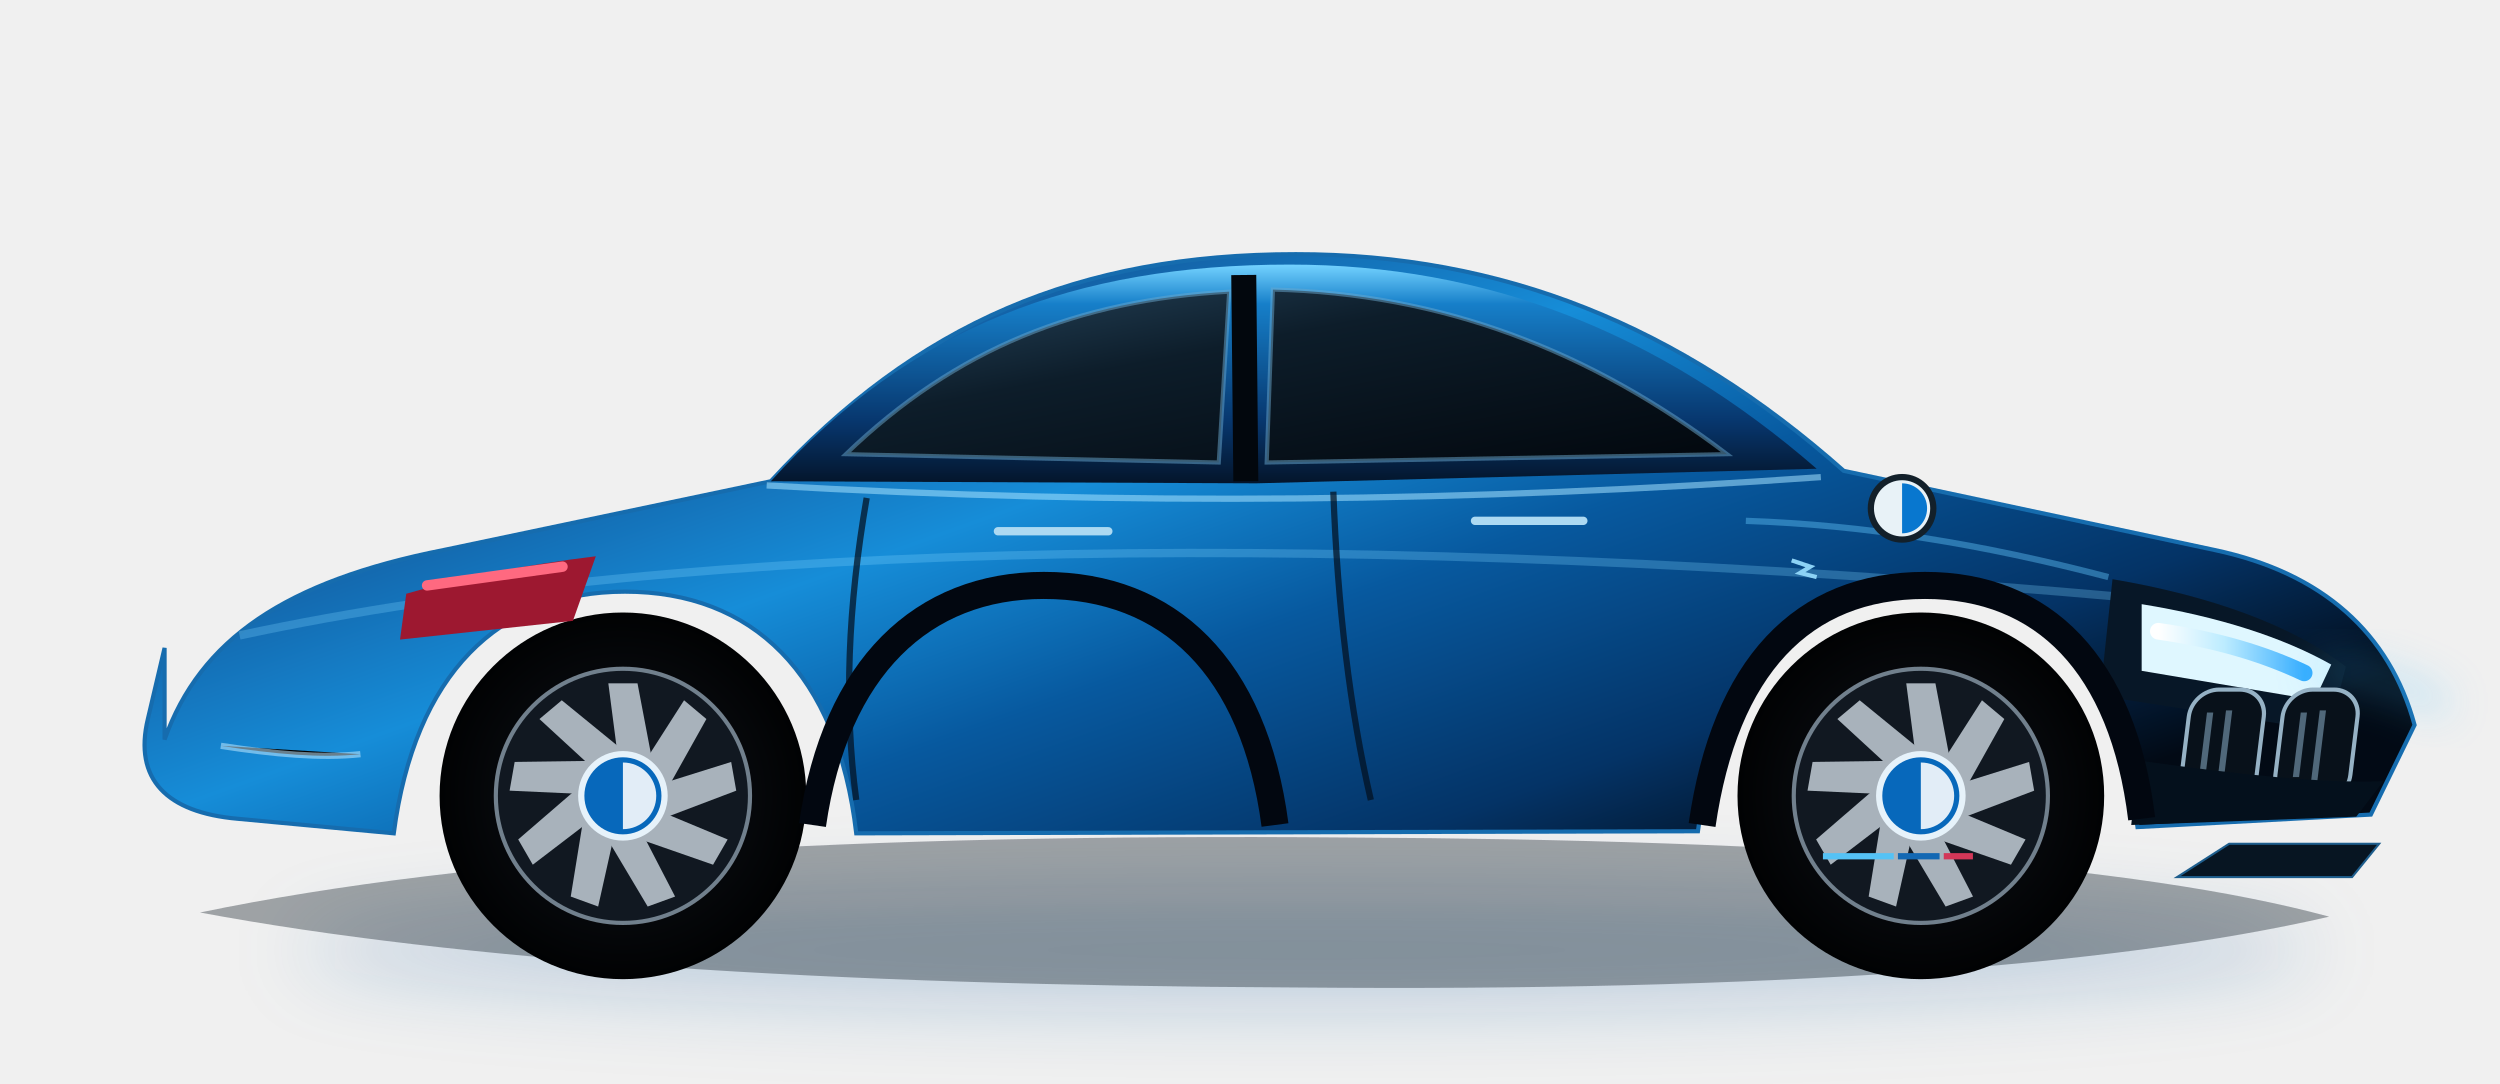
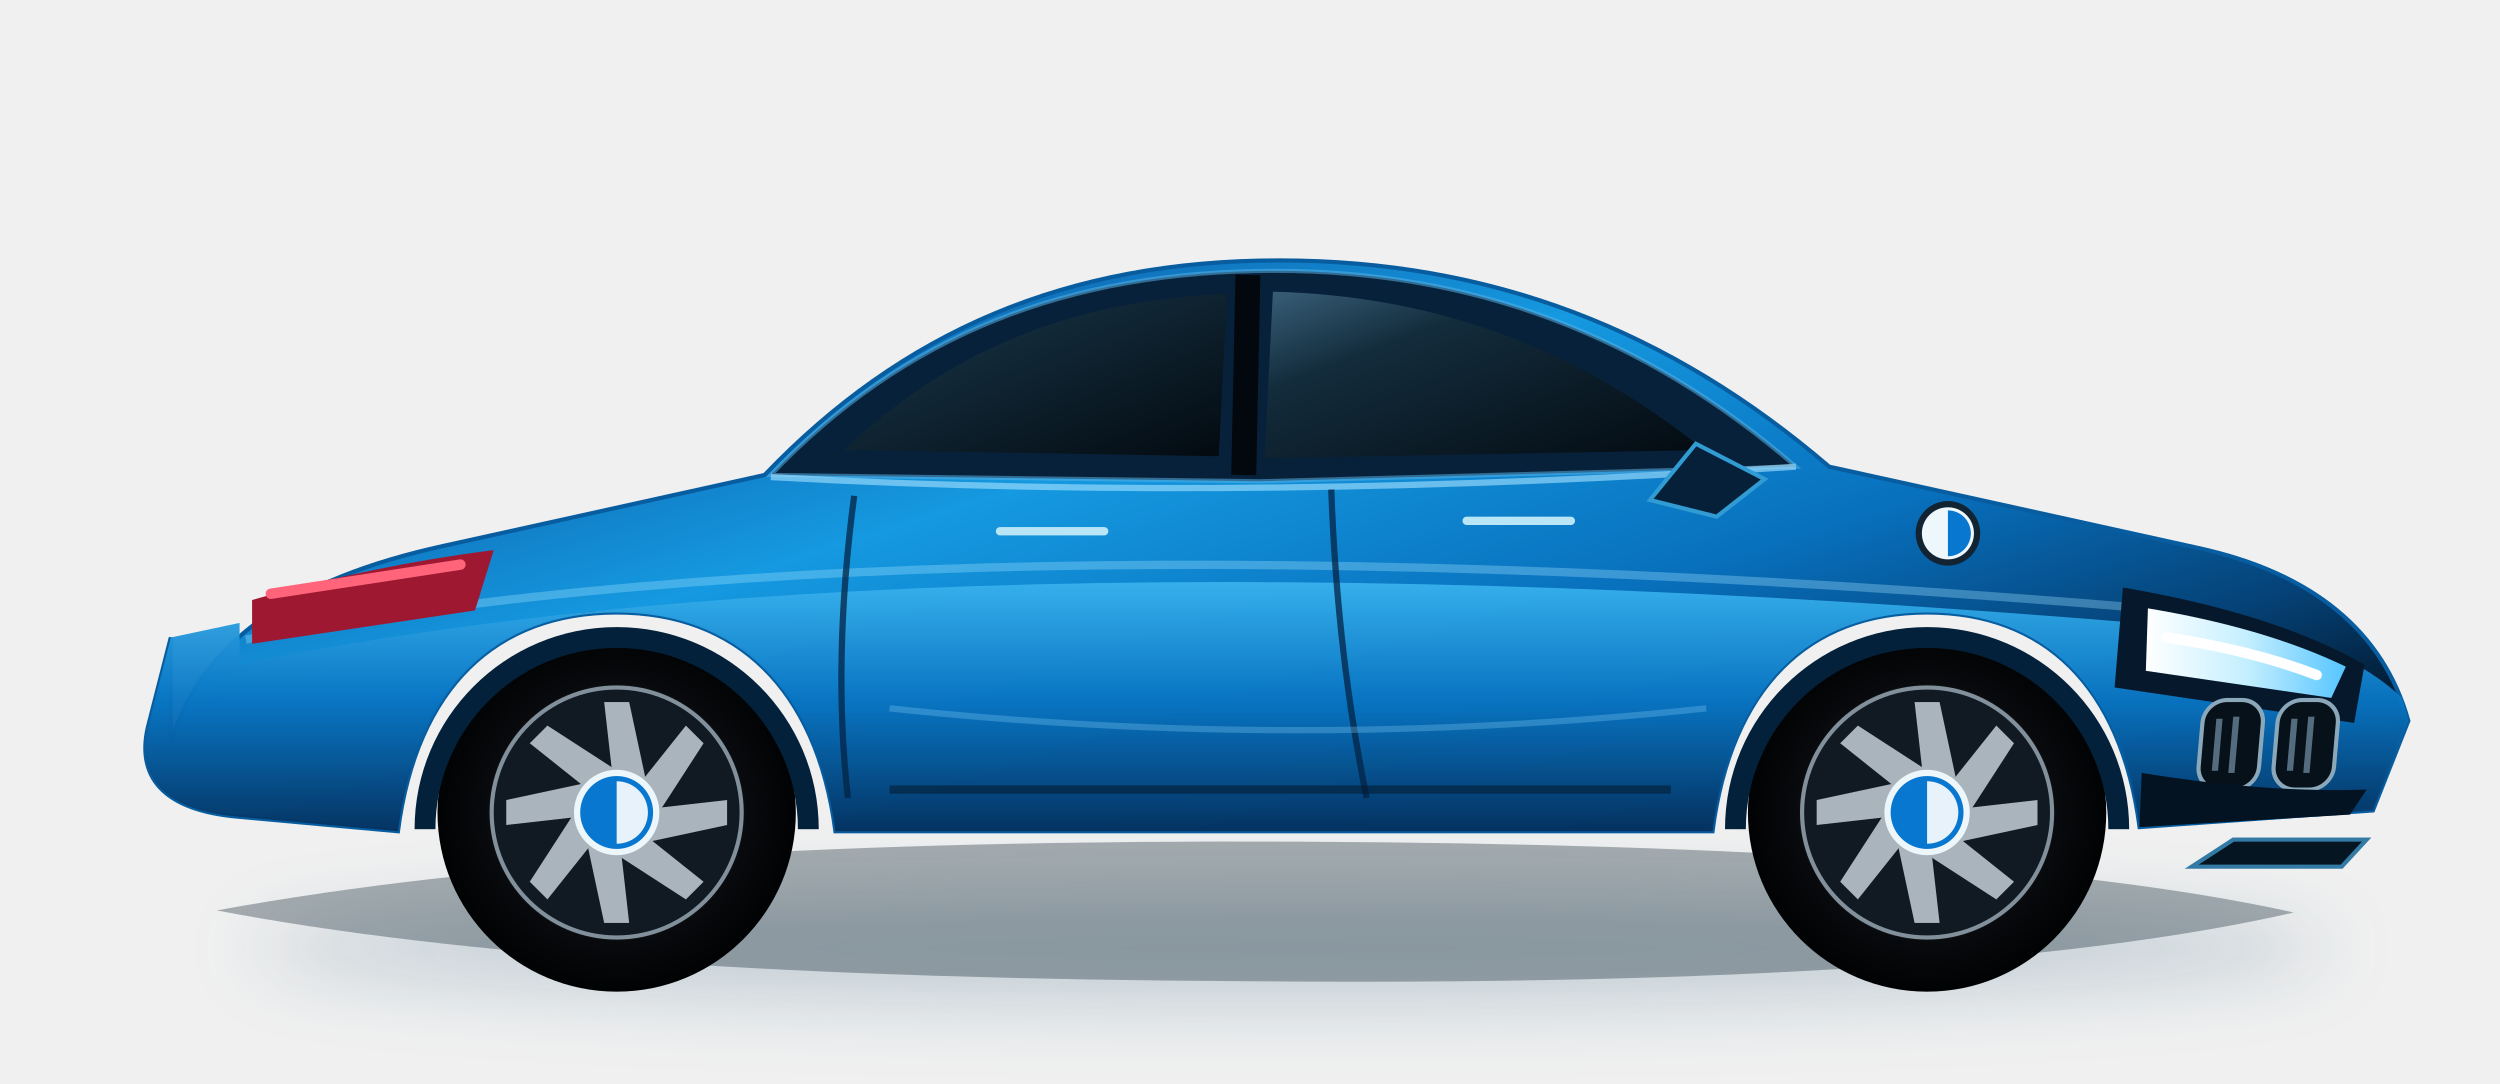
<svg xmlns="http://www.w3.org/2000/svg" viewBox="0 0 1200 520" role="img" aria-labelledby="title desc">
  <defs>
-     <linearGradient id="paint" x1="0" y1="0" x2="1" y2=".72">
-       <stop offset="0" stop-color="#07182b" />
-       <stop offset=".22" stop-color="#124f91" />
-       <stop offset=".46" stop-color="#168dd8" />
-       <stop offset=".63" stop-color="#07599f" />
-       <stop offset=".84" stop-color="#043366" />
-       <stop offset="1" stop-color="#020a15" />
+     <linearGradient id="paint" x1="0" y1="0" x2="1" y2=".8">
+       <stop offset="0" stop-color="#06223e" />
+       <stop offset=".2" stop-color="#0d63ad" />
+       <stop offset=".43" stop-color="#1599e0" />
+       <stop offset=".68" stop-color="#0870bd" />
+       <stop offset=".86" stop-color="#054277" />
+       <stop offset="1" stop-color="#021426" />
    </linearGradient>
-     <linearGradient id="paintTop" x1="0" y1="0" x2="0" y2="1">
-       <stop offset="0" stop-color="#73d2ff" />
-       <stop offset=".18" stop-color="#167fc9" />
-       <stop offset=".72" stop-color="#07366d" />
-       <stop offset="1" stop-color="#04152b" />
+     <linearGradient id="side" x1="0" y1="0" x2="0" y2="1">
+       <stop stop-color="#38b1ed" />
+       <stop offset=".48" stop-color="#0874c2" />
+       <stop offset="1" stop-color="#04315f" />
    </linearGradient>
    <linearGradient id="glass" x1="0" y1="0" x2="1" y2="1">
-       <stop offset="0" stop-color="#284860" />
-       <stop offset=".38" stop-color="#0d1d2a" />
-       <stop offset="1" stop-color="#02070d" />
+       <stop stop-color="#385f78" />
+       <stop offset=".3" stop-color="#132c3c" />
+       <stop offset="1" stop-color="#030a10" />
    </linearGradient>
    <radialGradient id="tire">
-       <stop offset="0" stop-color="#79838c" />
-       <stop offset=".17" stop-color="#121820" />
-       <stop offset=".6" stop-color="#303842" />
-       <stop offset=".68" stop-color="#06080b" />
+       <stop offset="0" stop-color="#67727d" />
+       <stop offset=".2" stop-color="#18212a" />
+       <stop offset=".65" stop-color="#2b333c" />
+       <stop offset=".72" stop-color="#080a0d" />
      <stop offset="1" stop-color="#010203" />
    </radialGradient>
    <linearGradient id="lamp" x1="0" y1="0" x2="1" y2="0">
      <stop stop-color="#fff" />
-       <stop offset=".45" stop-color="#bdecff" />
-       <stop offset="1" stop-color="#38aeff" />
+       <stop offset=".5" stop-color="#c5efff" />
+       <stop offset="1" stop-color="#56c5ff" />
    </linearGradient>
-     <filter id="shadow" x="-30%" y="-100%" width="160%" height="300%">
-       <feGaussianBlur stdDeviation="18" />
-     </filter>
-     <filter id="glow" x="-100%" y="-100%" width="300%" height="300%">
-       <feGaussianBlur stdDeviation="10" />
+     <filter id="shadow" x="-30%" y="-150%" width="160%" height="400%">
+       <feGaussianBlur stdDeviation="17" />
    </filter>
    <style>
-       .wheel-spokes { transform-box: fill-box; transform-origin: center; animation: wheel-arrival 1.35s .35s cubic-bezier(.16,1,.3,1) both; }
-       @keyframes wheel-arrival { from { transform: rotate(-500deg); } to { transform: rotate(0); } }
-       @media (prefers-reduced-motion: reduce) { .wheel-spokes { animation: none; } }
+       .wheel-spin { transform-box: fill-box; transform-origin: center; animation: wheel-in 1.35s .35s cubic-bezier(.16,1,.3,1) both; }
+       @keyframes wheel-in { from { transform: rotate(-500deg); } to { transform: rotate(0); } }
+       @media (prefers-reduced-motion: reduce) { .wheel-spin { animation: none; } }
    </style>
  </defs>
-   <ellipse cx="627" cy="456" rx="485" ry="30" fill="#075a9e" opacity=".2" filter="url(#shadow)" />
-   <path d="M96 438c130-27 314-38 551-36 217 1 379 13 471 38-104 24-270 36-495 34-228-1-404-13-527-36Z" fill="#07111b" opacity=".35" />
-   <g transform="translate(299 382)">
-     <circle r="88" fill="url(#tire)" />
-     <circle r="61" fill="#111821" stroke="#71808d" stroke-width="2" />
-     <g class="wheel-spokes" fill="#a8b2bb">
-       <path d="M-7-54h14l8 42-15 12Z" />
-       <path d="M-7-54h14l8 42-15 12Z" transform="rotate(40)" />
-       <path d="M-7-54h14l8 42-15 12Z" transform="rotate(80)" />
-       <path d="M-7-54h14l8 42-15 12Z" transform="rotate(120)" />
-       <path d="M-7-54h14l8 42-15 12Z" transform="rotate(160)" />
-       <path d="M-7-54h14l8 42-15 12Z" transform="rotate(200)" />
-       <path d="M-7-54h14l8 42-15 12Z" transform="rotate(240)" />
-       <path d="M-7-54h14l8 42-15 12Z" transform="rotate(280)" />
-       <path d="M-7-54h14l8 42-15 12Z" transform="rotate(320)" />
+   <ellipse cx="620" cy="455" rx="500" ry="28" fill="#164d70" opacity=".2" filter="url(#shadow)" />
+   <path d="M104 437c131-24 304-34 520-33 216 1 378 12 477 34-105 24-273 35-500 33-216-1-382-12-497-34Z" fill="#122633" opacity=".34" />
+   <g id="car">
+     <path d="M82 356c15-48 58-78 131-94l154-34c66-69 145-103 247-103 101 0 187 33 264 99l177 39c55 12 89 40 101 83l-17 43-112 8c-9-68-46-103-102-103-57 0-94 36-103 105H401c-9-69-48-105-105-105-58 0-96 36-105 105l-77-7c-33-3-49-17-43-43l11-43Z" fill="url(#paint)" stroke="#075d9f" stroke-width="2" />
+     <path d="M115 319c227-47 552-52 958-16 35 3 61 14 80 32l3 11-17 43-112 8c-9-68-46-103-102-103-57 0-94 36-103 105H401c-9-69-48-105-105-105-58 0-96 36-105 105l-77-7c-33-3-49-17-43-43l11-43 33-7Z" fill="url(#side)" opacity=".96" />
+     <path d="M370 228c64-67 142-98 242-98 95 0 177 31 250 94l-257 7-235-3Z" fill="#08213a" stroke="#58b4e6" stroke-opacity=".52" stroke-width="2" />
+     <path d="M405 216c52-49 111-72 184-75l-4 78-180-3Z" fill="url(#glass)" />
+     <path d="M611 140c78 2 146 27 207 76l-211 4 4-80Z" fill="url(#glass)" />
+     <path d="M599 132l-2 96" stroke="#02080e" stroke-width="12" />
+     <path d="M370 229c162 9 326 6 492-5" fill="none" stroke="#a2e0ff" stroke-opacity=".62" stroke-width="3" />
+     <path d="M814 213l33 17-23 18-32-8 22-27Z" fill="#062039" stroke="#319bd4" stroke-width="2" />
+     <path d="M118 307c228-44 548-47 948-12" fill="none" stroke="#a1e4ff" stroke-opacity=".34" stroke-width="4" />
+     <path d="M410 238c-7 53-8 101-3 145m232-148c2 55 8 104 17 148" fill="none" stroke="#032344" stroke-opacity=".75" stroke-width="3" />
+     <path d="M480 255h50M704 250h50" stroke="#b9e6f7" stroke-width="4" stroke-linecap="round" />
+     <path d="M427 340c130 14 261 14 392 0" fill="none" stroke="#7fcaf0" stroke-opacity=".32" stroke-width="3" />
+     <path d="M427 379h375" stroke="#04182d" stroke-opacity=".55" stroke-width="4" />
+     <path d="M121 288c38-11 77-19 116-24l-9 29-107 16v-21Z" fill="#9f1831" />
+     <path d="M130 285l91-14" stroke="#ff647b" stroke-width="5" stroke-linecap="round" />
+     <path d="M1019 282c47 8 86 20 116 37l-5 28-115-17 4-48Z" fill="#06192c" />
+     <path d="M1031 292c36 6 68 15 95 28l-7 15-89-13 1-30Z" fill="url(#lamp)" />
+     <path d="M1040 306c27 4 51 10 72 18" fill="none" stroke="#fff" stroke-width="5" stroke-linecap="round" />
+     <g transform="translate(1092 349) skewX(-5)">
+       <rect x="-35" y="-13" width="29" height="43" rx="11" fill="#07111a" stroke="#8aa8ba" stroke-width="2" />
+       <rect x="1" y="-13" width="29" height="43" rx="11" fill="#07111a" stroke="#8aa8ba" stroke-width="2" />
+       <path d="M-27-4v25M-19-5v27M9-4v25M17-5v27" stroke="#536c7e" stroke-width="3" />
    </g>
-     <circle r="20" fill="#0768bb" stroke="#e6f2fa" stroke-width="3" />
-     <path d="M0-16v16h16A16 16 0 0 0 0-16Zm0 16v16A16 16 0 0 0 16 0Z" fill="#fff" opacity=".88" />
+     <path d="M1028 371c43 7 78 9 108 8l-8 12-101 6" fill="#031322" />
+     <path d="M1072 403h64l-12 13h-72Z" fill="#061522" stroke="#337ba5" stroke-width="2" />
+     <g transform="translate(935 256)">
+       <circle r="14" fill="#eef7fb" stroke="#122431" stroke-width="3" />
+       <path d="M0-11V0h11A11 11 0 0 0 0-11ZM0 0v11A11 11 0 0 0 11 0Z" fill="#0877cf" />
+     </g>
+     <path d="M850 411h31" stroke="#62c9ed" stroke-width="4" />
+     <path d="M884 411h19" stroke="#1265b4" stroke-width="4" />
+     <path d="M906 411h13" stroke="#d83358" stroke-width="4" />
+     <g transform="translate(296 390)">
+       <circle r="86" fill="url(#tire)" />
+       <circle r="60" fill="#111922" stroke="#81909b" stroke-width="2" />
+       <g class="wheel-spin" fill="#aab4bd">
+         <path d="M-6-53h12l9 42L0 0Z" />
+         <path d="M-6-53h12l9 42L0 0Z" transform="rotate(45)" />
+         <path d="M-6-53h12l9 42L0 0Z" transform="rotate(90)" />
+         <path d="M-6-53h12l9 42L0 0Z" transform="rotate(135)" />
+         <path d="M-6-53h12l9 42L0 0Z" transform="rotate(180)" />
+         <path d="M-6-53h12l9 42L0 0Z" transform="rotate(225)" />
+         <path d="M-6-53h12l9 42L0 0Z" transform="rotate(270)" />
+         <path d="M-6-53h12l9 42L0 0Z" transform="rotate(315)" />
+       </g>
+       <circle r="19" fill="#0877cf" stroke="#edf7fb" stroke-width="3" />
+       <path d="M0-15V0h15A15 15 0 0 0 0-15ZM0 0v15A15 15 0 0 0 15 0Z" fill="#fff" opacity=".9" />
+     </g>
+     <g transform="translate(925 390)">
+       <circle r="86" fill="url(#tire)" />
+       <circle r="60" fill="#111922" stroke="#81909b" stroke-width="2" />
+       <g class="wheel-spin" fill="#aab4bd">
+         <path d="M-6-53h12l9 42L0 0Z" />
+         <path d="M-6-53h12l9 42L0 0Z" transform="rotate(45)" />
+         <path d="M-6-53h12l9 42L0 0Z" transform="rotate(90)" />
+         <path d="M-6-53h12l9 42L0 0Z" transform="rotate(135)" />
+         <path d="M-6-53h12l9 42L0 0Z" transform="rotate(180)" />
+         <path d="M-6-53h12l9 42L0 0Z" transform="rotate(225)" />
+         <path d="M-6-53h12l9 42L0 0Z" transform="rotate(270)" />
+         <path d="M-6-53h12l9 42L0 0Z" transform="rotate(315)" />
+       </g>
+       <circle r="19" fill="#0877cf" stroke="#edf7fb" stroke-width="3" />
+       <path d="M0-15V0h15A15 15 0 0 0 0-15ZM0 0v15A15 15 0 0 0 15 0Z" fill="#fff" opacity=".9" />
+     </g>
+     <path d="M204 398a92 92 0 0 1 184 0" fill="none" stroke="#03213b" stroke-width="10" />
+     <path d="M833 398a92 92 0 0 1 184 0" fill="none" stroke="#03213b" stroke-width="10" />
  </g>
-   <g transform="translate(922 382)">
-     <circle r="88" fill="url(#tire)" />
-     <circle r="61" fill="#111821" stroke="#71808d" stroke-width="2" />
-     <g class="wheel-spokes" fill="#a8b2bb">
-       <path d="M-7-54h14l8 42-15 12Z" />
-       <path d="M-7-54h14l8 42-15 12Z" transform="rotate(40)" />
-       <path d="M-7-54h14l8 42-15 12Z" transform="rotate(80)" />
-       <path d="M-7-54h14l8 42-15 12Z" transform="rotate(120)" />
-       <path d="M-7-54h14l8 42-15 12Z" transform="rotate(160)" />
-       <path d="M-7-54h14l8 42-15 12Z" transform="rotate(200)" />
-       <path d="M-7-54h14l8 42-15 12Z" transform="rotate(240)" />
-       <path d="M-7-54h14l8 42-15 12Z" transform="rotate(280)" />
-       <path d="M-7-54h14l8 42-15 12Z" transform="rotate(320)" />
-     </g>
-     <circle r="20" fill="#0768bb" stroke="#e6f2fa" stroke-width="3" />
-     <path d="M0-16v16h16A16 16 0 0 0 0-16Zm0 16v16A16 16 0 0 0 16 0Z" fill="#fff" opacity=".88" />
-   </g>
-   <path d="M79 355c17-48 58-76 134-91l157-33c70-76 148-109 252-109 99 0 184 34 263 104l178 38c52 11 84 40 96 84l-21 43-112 6c-9-76-45-113-103-113-59 0-98 39-108 115l-404 1c-9-77-50-116-111-116-61 0-101 40-111 116l-75-7c-34-3-50-19-43-48l8-34Z" fill="url(#paint)" stroke="#166cae" stroke-width="2" />
-   <path d="M370 231c67-74 146-104 249-104 94 0 177 32 253 98l-269 7-233-1Z" fill="url(#paintTop)" />
-   <path d="M406 218c53-51 112-74 184-78l-5 82-179-4Zm205-79c81 2 152 29 218 79l-221 4 3-83Z" fill="url(#glass)" stroke="#6aa9cf" stroke-opacity=".5" stroke-width="2" />
-   <path d="M597 132l1 99" stroke="#02070d" stroke-width="12" />
-   <path d="M368 233c172 10 339 8 506-4" fill="none" stroke="#a4e2ff" stroke-opacity=".55" stroke-width="3" />
-   <path d="M115 305c218-47 538-51 909-18" fill="none" stroke="#80d2ff" stroke-opacity=".28" stroke-width="4" />
-   <path d="M416 239c-9 52-11 100-5 145m229-148c2 55 8 105 18 148" fill="none" stroke="#03101f" stroke-opacity=".72" stroke-width="3" />
-   <path d="M479 255h53M708 250h52" stroke="#acd9f2" stroke-width="4" stroke-linecap="round" />
-   <path d="M195 285c27-8 58-14 91-18l-11 31-83 9 3-22Z" fill="#9d1830" />
-   <path d="M205 281l65-9" stroke="#ff6980" stroke-width="5" stroke-linecap="round" />
-   <path d="M1014 278c47 8 86 22 112 42l-8 31-110-17 6-56Z" fill="#071727" />
-   <path d="M1028 290c37 6 68 16 91 29l-8 17-83-14v-32Z" fill="#dff7ff" />
-   <path d="M1036 303c28 4 51 11 70 20" stroke="url(#lamp)" stroke-width="8" stroke-linecap="round" />
-   <path d="M1112 321c26 2 45 8 62 19" stroke="#42bfff" stroke-width="9" opacity=".35" filter="url(#glow)" />
-   <g transform="translate(1094 349) skewX(-7)">
-     <rect x="-44" y="-18" width="36" height="54" rx="13" fill="#08111a" stroke="#96b2c5" stroke-width="2" />
-     <rect x="1" y="-18" width="36" height="54" rx="13" fill="#08111a" stroke="#96b2c5" stroke-width="2" />
-     <path d="M-34-7v31M-25-8v34M11-7v31M20-8v34" stroke="#50687a" stroke-width="3" />
-   </g>
-   <path d="M1026 365c50 7 88 11 118 10l-13 17-108 4" fill="#04101c" />
-   <path d="M1070 405h72l-13 16h-84Z" fill="#071522" stroke="#1e5e8d" />
-   <path d="M838 250c57 2 113 11 174 27" fill="none" stroke="#59b9ef" stroke-opacity=".46" stroke-width="3" />
-   <path d="M106 358c26 4 48 6 67 4" stroke="#bde7ff" stroke-opacity=".55" stroke-width="3" />
-   <path d="M390 396c11-76 53-115 111-115 60 0 101 39 111 115m205 0c11-76 48-115 107-115 57 0 95 38 104 112" fill="none" stroke="#020710" stroke-width="13" />
-   <g transform="translate(913 244)">
-     <circle r="15" fill="#e8f2f7" stroke="#13202a" stroke-width="3" />
-     <path d="M0-12V0h12A12 12 0 0 0 0-12ZM0 0v12A12 12 0 0 0 12 0Z" fill="#0877cf" />
-   </g>
-   <path d="M860 269l9 3-5 3 8 2" fill="none" stroke="#8cd2f5" stroke-width="2" />
-   <path d="M875 411h34" stroke="#55c2f5" stroke-width="3" />
-   <path d="M911 411h20" stroke="#1368b3" stroke-width="3" />
-   <path d="M933 411h14" stroke="#d33758" stroke-width="3" />
</svg>
